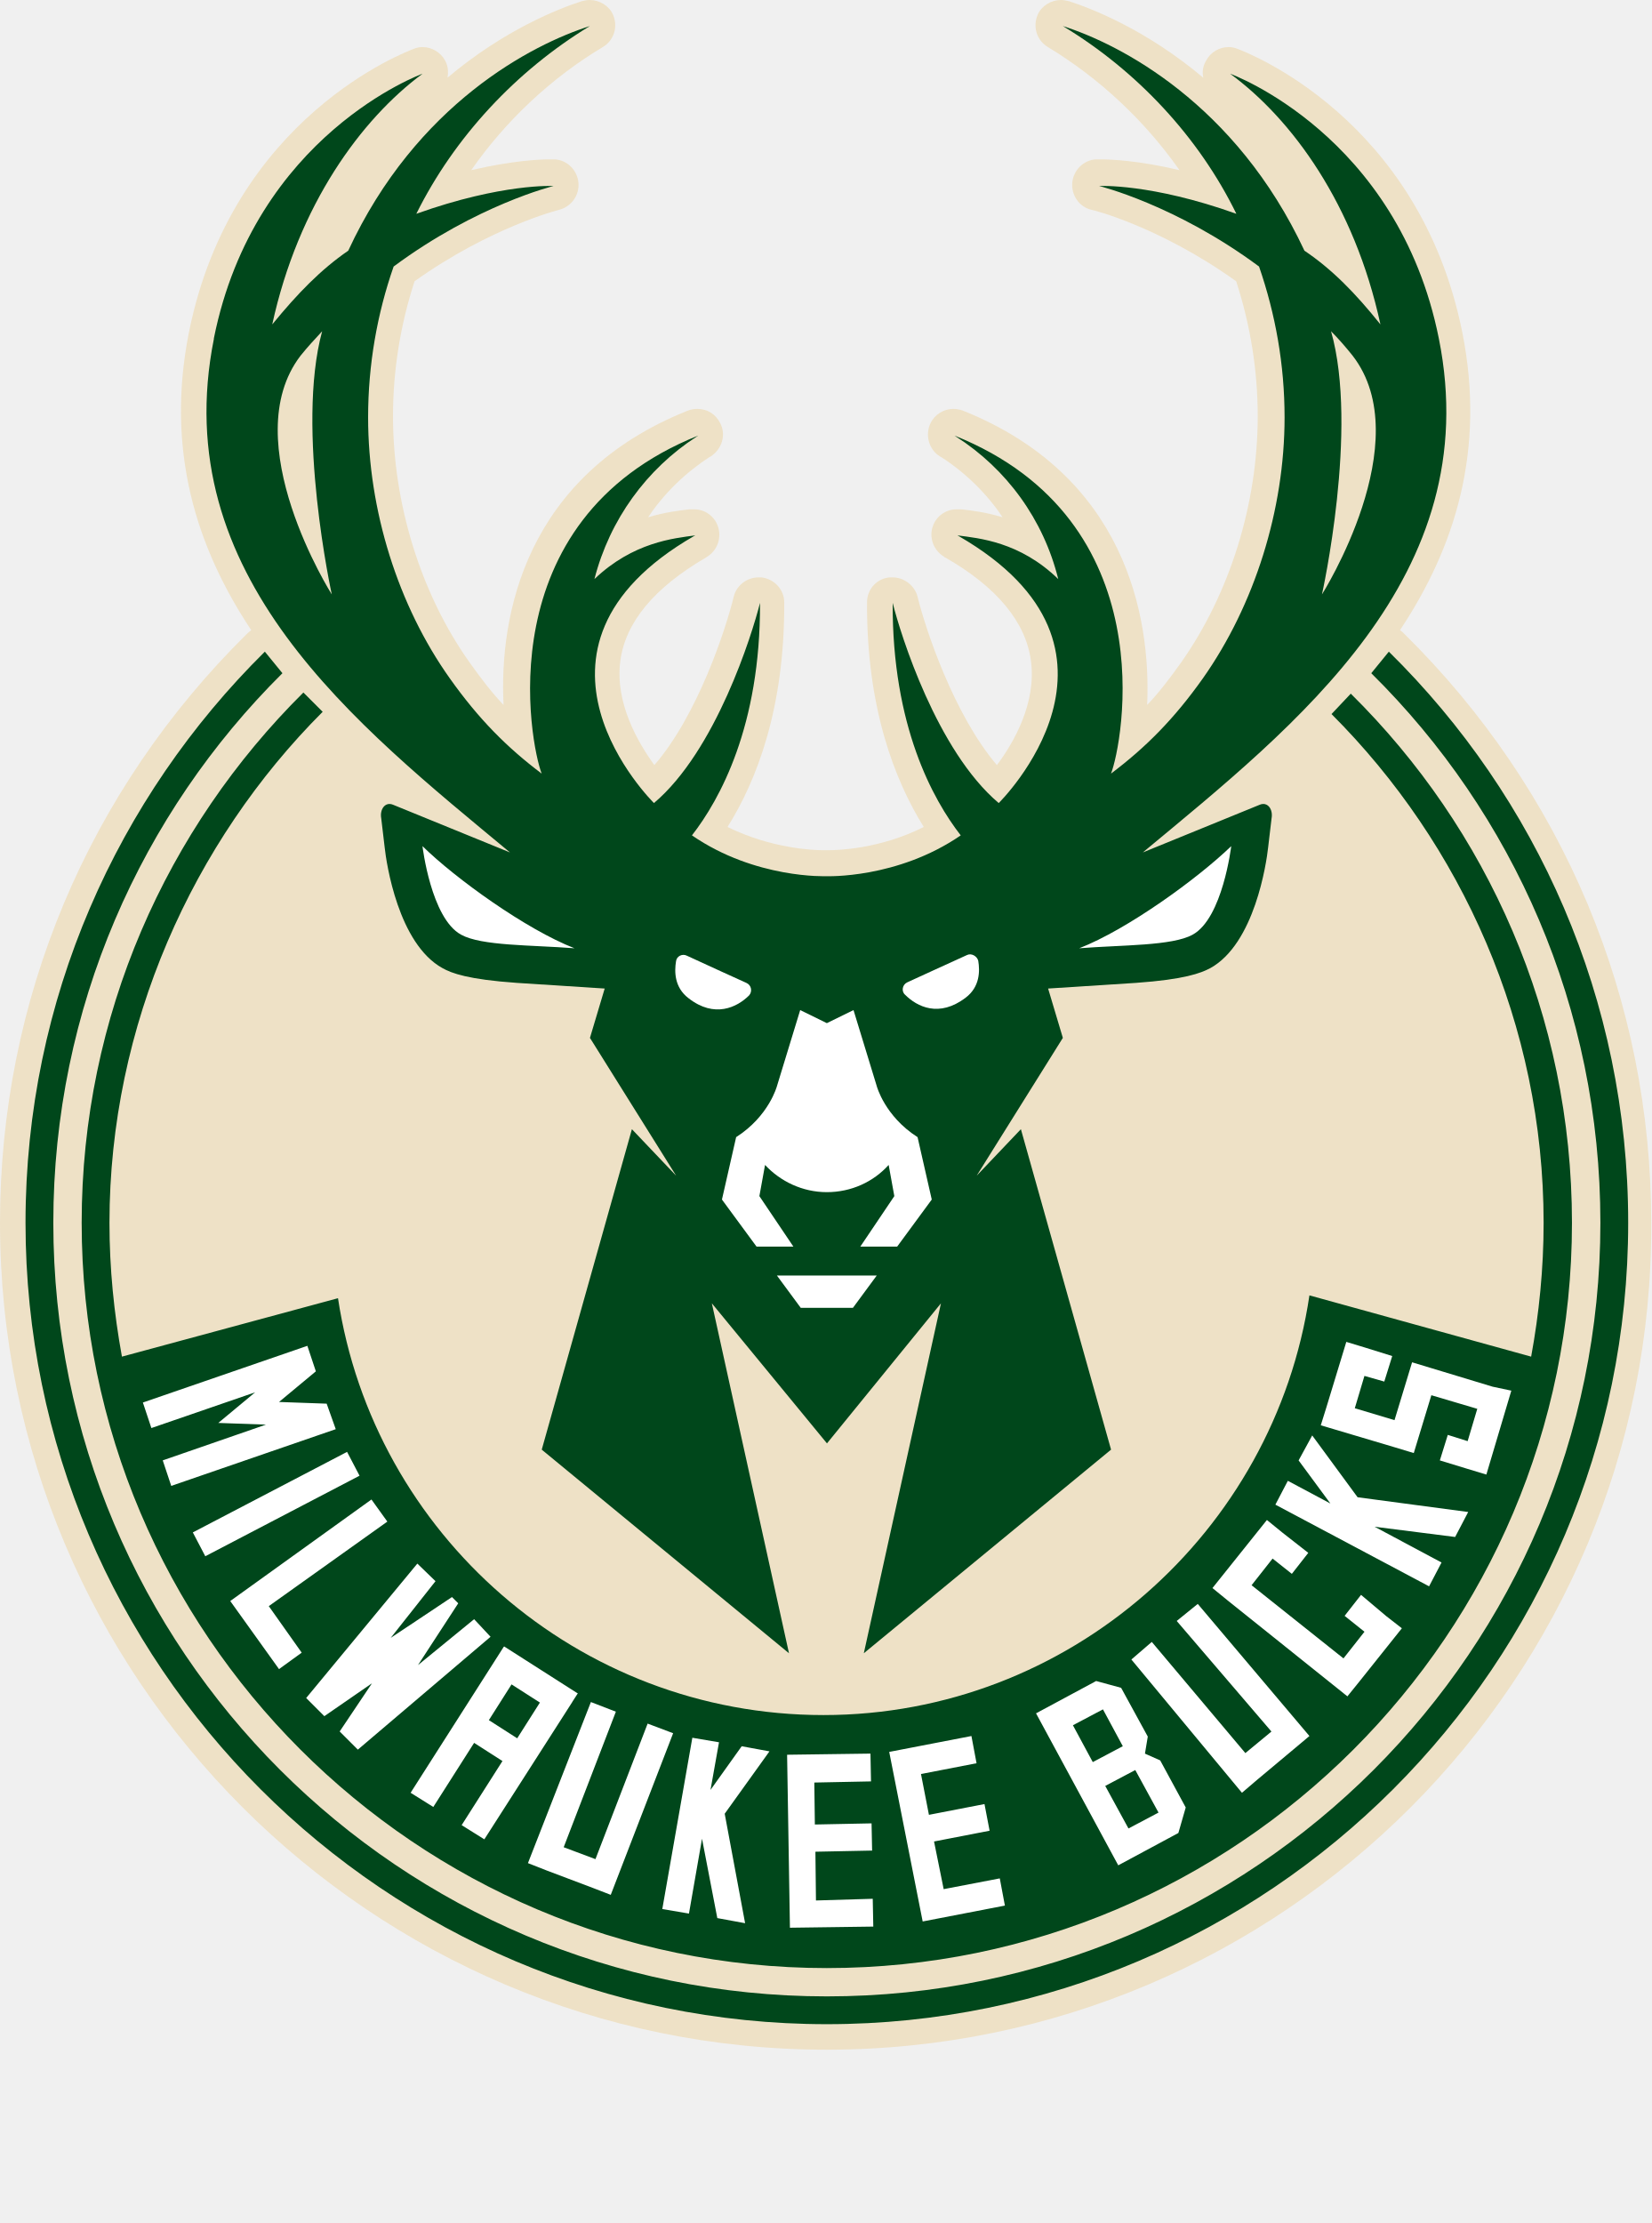
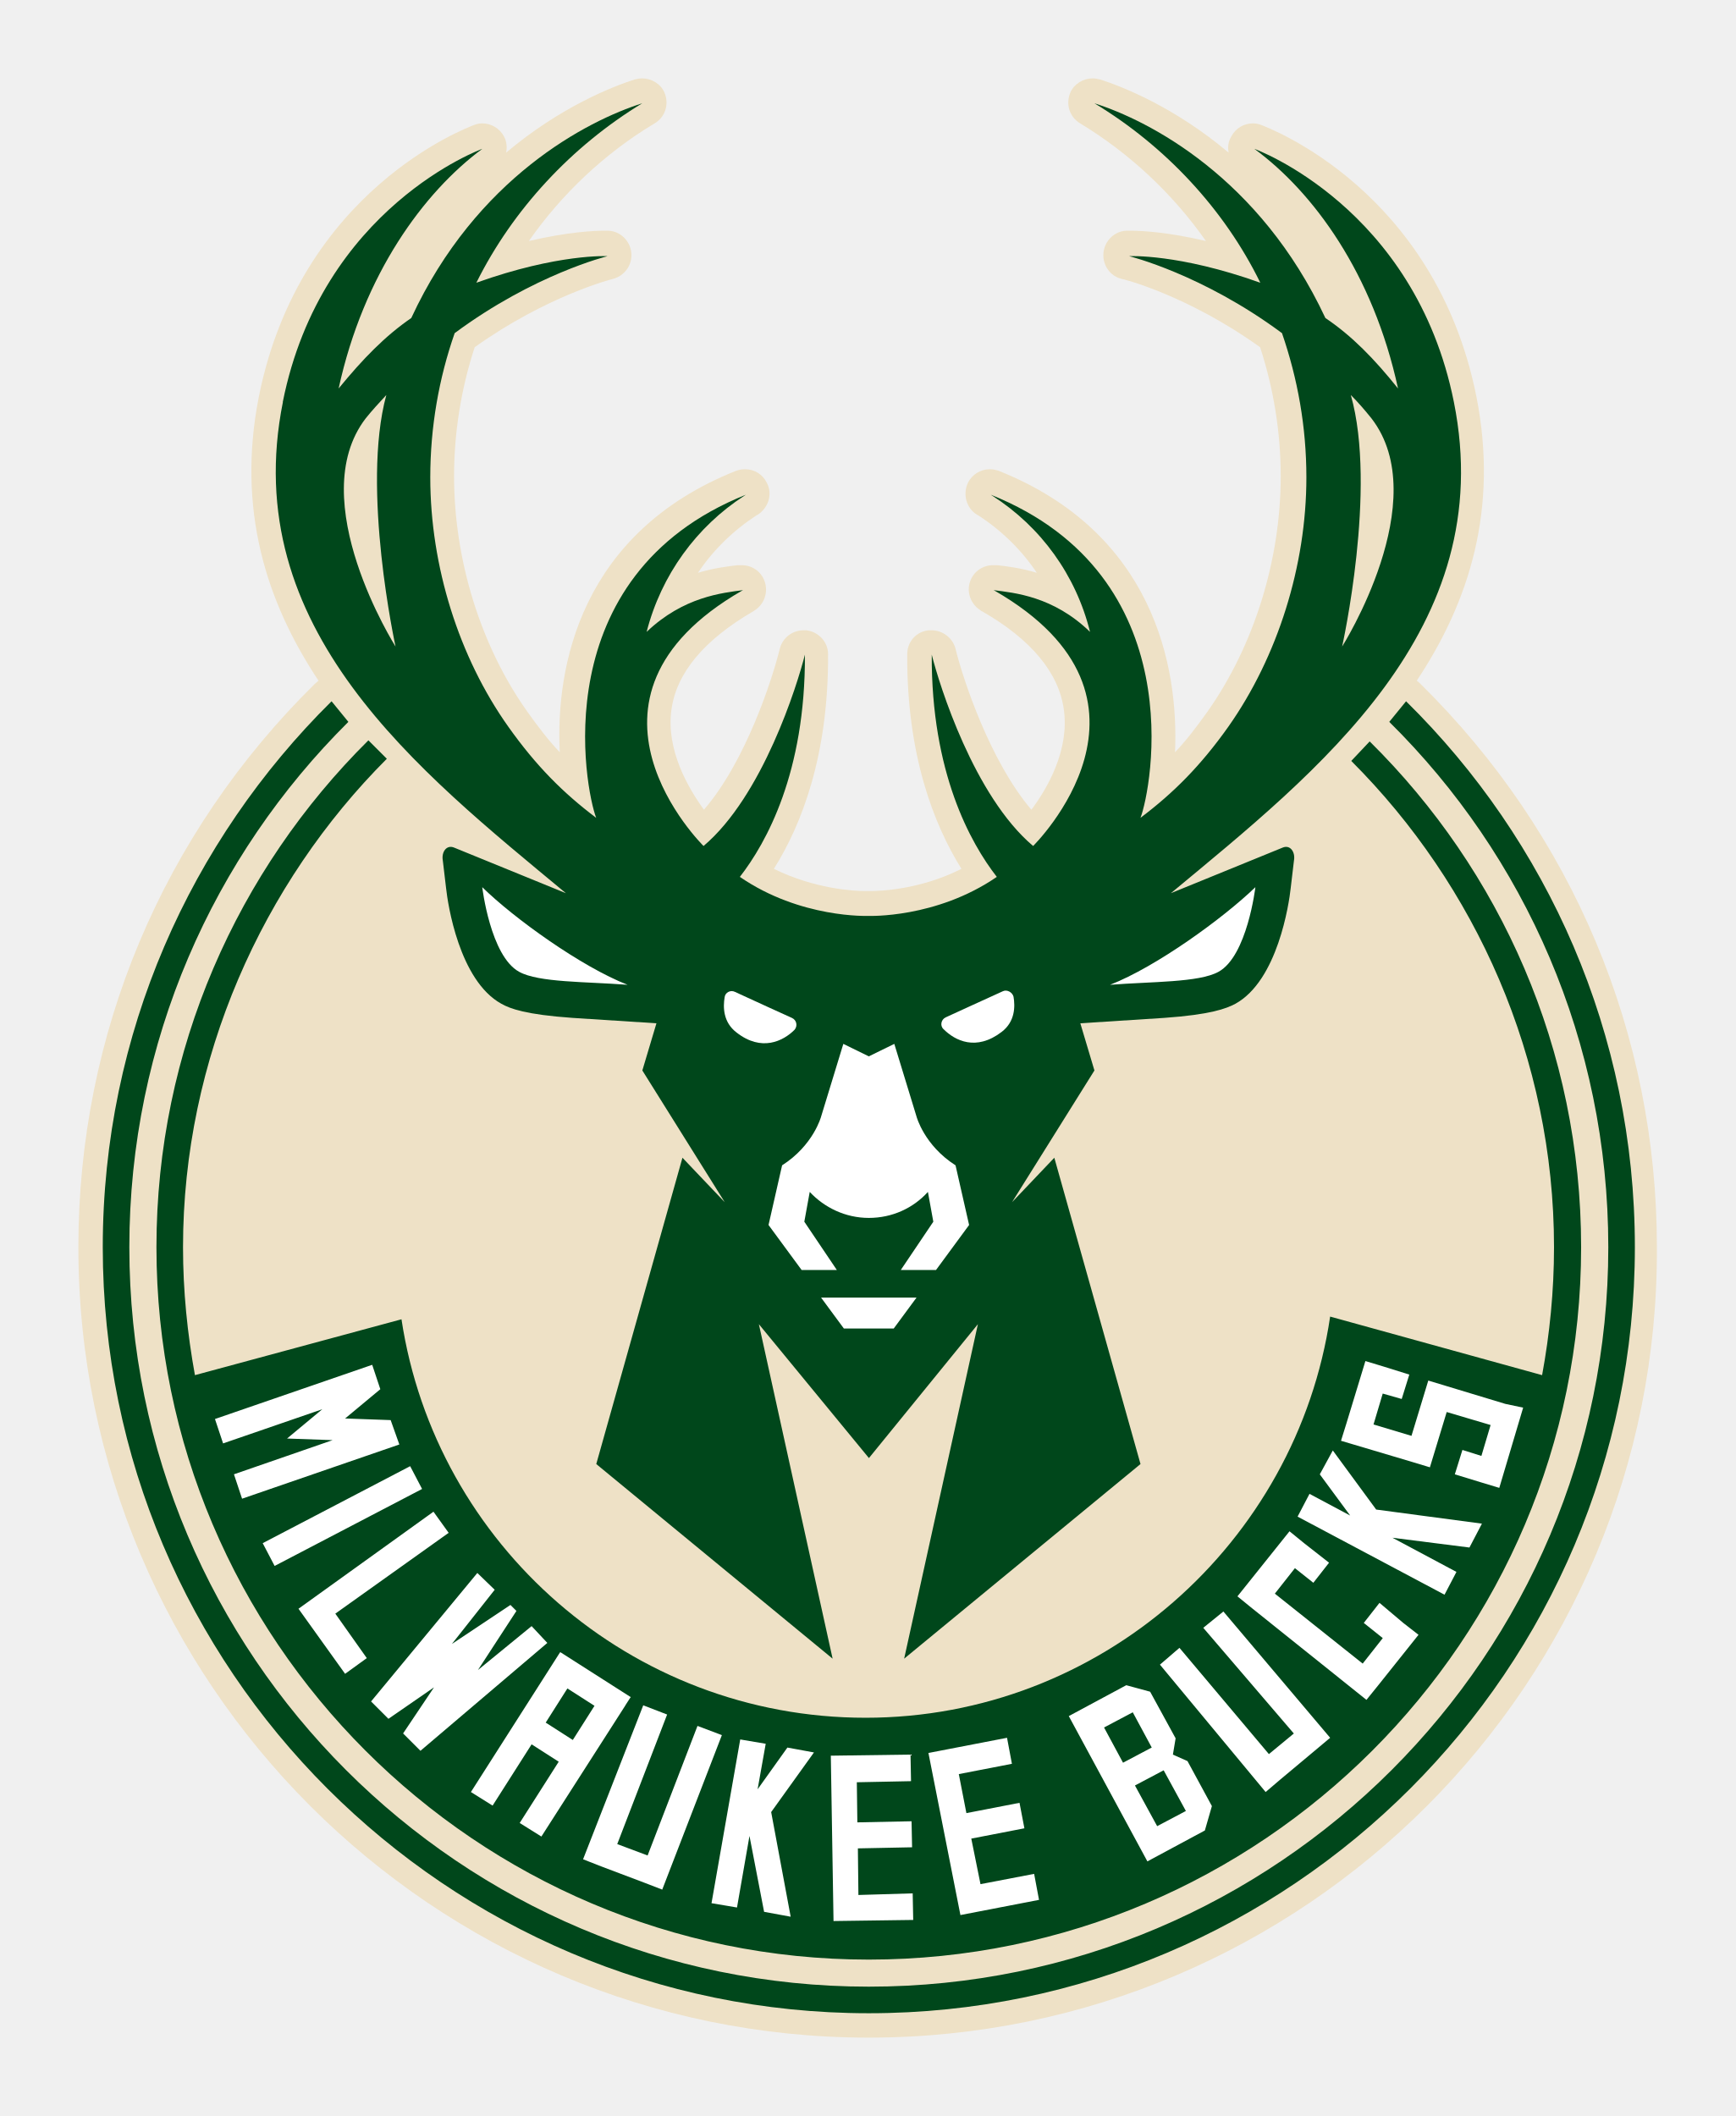
- <svg xmlns="http://www.w3.org/2000/svg" id="Layer" viewBox="0 0 420 565.32">
+ <svg xmlns="http://www.w3.org/2000/svg" id="Layer" viewBox="-20.85 -20.85 461.65 562.95">
  <defs>
    <style>
      .cls-1 {
        fill: #00471b;
      }

      .cls-1, .cls-2, .cls-3 {
        stroke-width: 0px;
      }

      .cls-2 {
        fill: #eee1c6;
      }

      .cls-3 {
        fill: #fff;
      }
    </style>
  </defs>
  <path class="cls-2" d="m210.29,521.25C94.33,521.25,0,426.92,0,310.96c0-56.68,22.36-109.9,62.88-149.85.29-.29.72-.58,1.01-.87-13.99-21.06-21.78-45.72-15.87-75.58C58.99,29.71,103.41,13.12,105.29,12.4c.72-.29,1.44-.43,2.16-.43,2.31,0,4.62,1.3,5.77,3.46.72,1.3.87,2.88.58,4.33C128.36,7.5,142.21,2.16,147.98.29,148.7.14,149.28,0,150,0,152.45,0,154.9,1.44,155.91,3.75c1.3,3.03.29,6.49-2.6,8.22-13.27,7.93-24.81,18.89-33.46,31.3,10.53-2.45,17.45-2.74,19.9-2.74h1.3c3.17.14,5.77,2.74,6.06,5.91.29,3.17-1.73,6.06-4.9,6.92-.14,0-17.6,4.47-36.78,18.17-3.61,11.11-5.48,22.64-5.48,34.33,0,22.21,7.07,45.14,19.47,62.6,2.88,4.04,5.62,7.64,8.65,10.82-1.15-22.93,5.62-58.41,46.87-74.86.72-.29,1.59-.43,2.45-.43,2.45,0,4.62,1.3,5.77,3.61,1.59,3.03.43,6.63-2.45,8.51l-.29.14c-6.2,4.04-11.54,9.23-15.58,15.29,4.33-1.3,8.08-1.73,10.53-2.02h1.15c2.74,0,5.19,1.73,6.06,4.33,1.01,2.88-.14,6.06-2.6,7.64l-.43.29c-13.12,7.64-20.48,16.44-21.78,26.25-1.44,10.67,4.47,20.77,8.65,26.54,11.11-12.84,18.17-34.62,20.19-42.84.72-2.88,3.32-4.9,6.35-4.9h.72c3.32.43,5.77,3.17,5.77,6.35.14,26.97-7.07,45.43-14.42,57.12,11.11,5.48,21.78,5.91,24.23,5.91h1.44c2.31,0,13.12-.29,24.23-5.91-7.36-11.83-14.57-30.29-14.42-57.12,0-3.32,2.45-6.06,5.77-6.35h.72c2.88,0,5.62,2.02,6.35,4.9,2.02,8.22,9.23,30,20.19,42.84,4.33-5.77,10.1-15.87,8.65-26.54-1.3-9.81-8.65-18.75-21.78-26.25-.14,0-.43-.29-.43-.29-2.6-1.59-3.75-4.9-2.74-7.64.87-2.6,3.32-4.33,6.06-4.33h1.15c2.6.29,6.2.72,10.53,2.02-4.04-6.06-9.37-11.25-15.58-15.29l-.29-.14c-2.88-1.73-3.89-5.48-2.45-8.51,1.15-2.31,3.46-3.61,5.77-3.61.87,0,1.59.14,2.45.43,41.11,16.44,47.88,51.92,46.87,74.86,3.03-3.17,5.77-6.78,8.65-10.82,12.4-17.6,19.47-40.38,19.47-62.6,0-11.68-1.87-23.22-5.48-34.33-19.33-13.85-36.49-18.17-36.78-18.17-3.17-.72-5.19-3.75-4.9-6.92.29-3.17,2.88-5.77,6.06-5.91h1.3c2.45,0,9.52.29,19.9,2.74-8.8-12.55-20.34-23.37-33.46-31.3-2.88-1.73-3.89-5.19-2.6-8.22,1.01-2.31,3.46-3.75,5.91-3.75.72,0,1.3.14,2.02.29,5.77,1.87,19.62,7.21,34.18,19.47-.29-1.44-.14-2.88.72-4.33,1.15-2.16,3.32-3.46,5.77-3.46.72,0,1.44.14,2.16.43,1.87.72,46.3,17.31,57.26,72.26,5.91,29.86-1.87,54.52-15.87,75.58.43.29.72.58,1.01.87,40.53,39.95,62.88,93.17,62.88,149.85.58,115.96-93.75,210.29-209.71,210.29Z" />
  <g>
    <path class="cls-1" d="m353.22,165.72l-4.47,5.48c36.06,35.62,58.27,85.1,58.27,139.76,0,108.61-88.12,196.73-196.73,196.73S13.56,419.56,13.56,310.96c0-54.66,22.36-104.13,58.27-139.76l-4.47-5.48C29.86,202.79,6.49,254.13,6.49,310.96c0,112.36,91.44,203.8,203.8,203.8s203.8-91.44,203.8-203.8c0-56.83-23.22-108.17-60.87-145.24Zm-271.15,15.29c-33.03,33.03-54.23,79.76-54.23,129.95,0,11.68,1.15,22.93,3.17,34.04l54.95-14.86c9.09,60,61.01,106.01,123.46,106.01s114.66-46.44,123.6-106.73l56.39,15.58c2.02-10.96,3.17-22.36,3.17-34.04,0-50.34-20.91-96.35-53.94-129.37l4.9-5.19c34.76,34.33,56.25,81.92,56.25,134.57,0,104.57-85.1,189.52-189.52,189.52S20.77,415.38,20.77,310.96c0-52.64,21.63-100.38,56.39-134.85l4.9,4.9Zm-27.69-94.9c10.38-51.92,53.08-67.36,53.08-67.36-15.58,11.54-31.59,33.32-38.22,63.75,6.49-7.93,12.4-13.99,19.33-18.75,17.31-37.36,46.87-52.5,61.44-57.12-18.75,11.39-34.47,28.27-44.13,47.74,21.78-7.79,34.9-7.07,34.9-7.07,0,0-19.47,4.76-40.67,20.48-4.18,11.97-6.49,24.95-6.49,38.37,0,23.65,7.64,47.88,20.77,66.35,7.36,10.38,14.57,17.6,23.37,24.23-2.88-7.36-14.13-64.33,39.81-85.96l-.43.29c-12.69,8.22-22.07,21.06-25.96,36.2,9.81-9.37,20.19-10.38,25.67-11.11-.14,0-.14.14-.29.14-50.05,28.85-10.24,67.93-10.24,67.93,15.72-13.27,24.95-42.84,26.97-50.91.14,31.3-10.24,50.05-17.31,59.13,16.15,11.11,34.18,10.38,34.18,10.38h0s18.03.72,34.18-10.38c-7.07-9.09-17.45-27.84-17.31-59.13,2.02,8.08,11.25,37.64,26.97,50.91,0,0,39.81-39.09-10.24-67.93-.14,0-.14-.14-.29-.14,5.48.72,15.87,1.59,25.67,11.11-3.75-15.14-13.12-27.98-25.96-36.2l-.43-.29c53.94,21.63,42.69,78.61,39.81,85.96,8.8-6.63,16.01-13.85,23.37-24.23,13.12-18.61,20.77-42.84,20.77-66.35,0-13.41-2.31-26.25-6.49-38.37-21.2-15.72-40.67-20.48-40.67-20.48,0,0,13.12-.72,34.9,7.07-9.52-19.47-25.24-36.35-44.13-47.74,14.57,4.62,43.99,19.76,61.44,57.12,7.07,4.76,12.98,10.82,19.33,18.75-6.63-30.58-22.5-52.21-38.22-63.75,0,0,42.69,15.43,53.08,67.36,12.12,60.43-36.2,98.22-75.29,130.67l29.71-12.12c2.02-.87,3.46,1.15,3.03,3.46l-.87,7.36c-.43,4.04-3.46,24.52-14.71,30.72-2.45,1.3-6.63,2.88-18.89,3.75l-22.36,1.44,3.75,12.55-21.92,35.05,11.25-11.83,22.93,81.49-62.88,51.78,19.62-88.99-28.99,35.62-29.28-35.62,19.62,88.99-62.88-51.78,22.93-81.49,11.25,11.83-21.92-35.05,3.75-12.55-22.36-1.44c-12.4-.87-16.59-2.45-18.89-3.75-11.25-6.2-14.28-26.68-14.71-30.72l-.87-7.36c-.43-2.31,1.01-4.33,3.03-3.46l29.71,12.12c-39.09-32.45-87.4-70.24-75.29-130.67Zm281.83,65.05s24.66-38.94,7.79-60.72c-1.73-2.16-3.61-4.33-5.48-6.2,7.07,24.81-2.31,66.92-2.31,66.92Zm-251.83,0s-9.23-42.12-2.45-66.92c-1.87,2.02-3.75,4.04-5.48,6.2-16.73,21.78,7.93,60.72,7.93,60.72Z" />
    <path class="cls-3" d="m145.53,432.83l1.3-2.02.14-.14-18.75-11.97-.14.14-23.65,37.07,5.77,3.61,10.38-16.3,7.21,4.62-10.38,16.3,5.77,3.61,20.05-31.3,2.31-3.61Zm-13.99,9.23l-7.21-4.62,5.77-9.09,7.21,4.62-5.77,9.09Zm-6.78-25.82l-33.75,28.7-4.62-4.62,8.22-12.26-12.12,8.37-4.62-4.62,28.27-34.18,4.62,4.47-11.39,14.42,15.58-10.38,1.59,1.59-10.24,15.72,14.28-11.68,4.18,4.47Zm-33.32-40.96l-39.23,20.48-3.17-6.06,39.23-20.48,3.17,6.06Zm-6.06-11.83l-41.83,14.42-2.16-6.49,26.25-9.09-12.12-.43,9.37-7.79-26.39,9.09-2.16-6.49,41.83-14.42,2.16,6.49-9.37,7.79,12.12.43,2.31,6.49Zm-17.02,45l8.37,11.83-5.77,4.18-12.4-17.31,35.91-25.82,4.04,5.62-30.14,21.49Zm102.84,32.31l-15.87,41.11-4.47-1.73-11.83-4.47-4.76-1.87,16.01-40.96,6.35,2.45-13.27,34.47,8.08,3.03,13.27-34.47,6.49,2.45Zm181.44-29.71l3.89,3.03-10.82,13.56-3.03,3.75-30.43-24.37-3.89-3.17,13.85-17.31,3.89,3.17,6.63,5.19-4.18,5.34-4.9-3.89-5.34,6.78,23.37,18.61,5.34-6.78-5.05-4.04,4.18-5.34,6.49,5.48Zm-7.36-30.29l28.12,3.75-3.32,6.35-20.48-2.6,17.02,9.09-3.17,6.06-39.09-20.77,3.17-6.06,10.82,5.77-8.08-10.96,3.46-6.35,11.54,15.72Zm39.09-27.12l-6.35,21.35-4.76-1.44-7.07-2.16,2.02-6.49,5.05,1.59,2.45-8.22-11.68-3.46-4.47,14.71-4.76-1.44-18.89-5.62,1.44-4.62,5.05-16.59,4.76,1.44,6.92,2.16-2.02,6.49-5.05-1.44-2.45,8.22,10.1,3.03,4.47-14.71,4.76,1.44,15.72,4.76,4.76,1.01Zm-79.76,54.23l28.41,33.61-3.61,3.03-9.66,8.08-3.89,3.32-28.12-33.89,5.19-4.47,23.8,28.27,6.63-5.48-24.09-28.12,5.34-4.33Zm-50.34,69.81l1.3,6.92-20.91,4.04-8.51-43.12,20.91-4.04,1.3,6.92-14.13,2.74,2.02,10.38,14.13-2.74,1.3,6.78-14.13,2.74,2.45,12.12,14.28-2.74Zm-32.31,5.19l.14,7.07-21.2.29-.72-43.99,21.2-.29.14,7.07-14.42.29.14,10.67,14.42-.29.14,6.92-14.42.29.14,12.4,14.42-.43Zm69.23-36.92l.72-4.33-6.78-12.4-6.35-1.73-15.29,8.22,20.91,38.65,15.29-8.22,1.87-6.49-6.49-11.97-3.89-1.73Zm-18.32-7.21l7.64-4.04,5.05,9.37-7.64,4.04-5.05-9.37Zm14.13,26.25l-5.91-10.82,7.64-4.04,5.91,10.82-7.64,4.04Zm-91.3-19.62l-11.39,15.87,5.19,27.84-7.07-1.3-3.89-20.19-3.32,19.04-6.78-1.15,7.64-43.56,6.78,1.15-2.16,12.12,7.93-11.11,7.07,1.3Z" />
    <g>
      <path class="cls-3" d="m189.81,249.95c-3.17-1.44-9.23-4.18-15.14-6.92-1.15-.58-2.6.14-2.74,1.44-.43,2.6-.43,6.63,3.17,9.37,6.63,5.19,12.4,2.31,15.43-.72.87-1.01.58-2.6-.72-3.17Z" />
      <path class="cls-3" d="m107.45,215.19s2.16,18.32,9.81,22.5c5.19,2.88,17.74,2.6,28.85,3.46-12.26-4.76-30.29-17.74-38.65-25.96h0Z" />
      <polygon class="cls-3" points="197.59 324.37 203.65 332.59 216.92 332.59 222.98 324.37 197.59 324.37" />
      <path class="cls-3" d="m313.12,215.19c-8.51,8.22-26.39,21.2-38.65,25.96,10.96-.87,23.65-.58,28.85-3.46,7.64-4.18,9.81-22.5,9.81-22.5h0Z" />
      <path class="cls-3" d="m222.98,276.2l-5.91-19.33-6.78,3.32-6.78-3.32-5.91,19.33s-2.02,7.64-10.38,12.98l-3.61,15.87,8.8,11.97h9.37l-8.65-12.84,1.44-7.93c3.89,4.18,9.52,6.92,15.72,6.92s11.83-2.6,15.72-6.92l1.44,7.93-8.65,12.84h9.37l8.8-11.97-3.61-15.87c-8.37-5.34-10.38-12.98-10.38-12.98Z" />
      <path class="cls-3" d="m245.91,242.88c-6.06,2.74-11.97,5.48-15.14,6.92-1.3.58-1.59,2.31-.58,3.17,3.03,3.03,8.65,5.91,15.43.72,3.61-2.74,3.61-6.78,3.17-9.37-.29-1.15-1.73-2.02-2.88-1.44Z" />
    </g>
  </g>
</svg>
